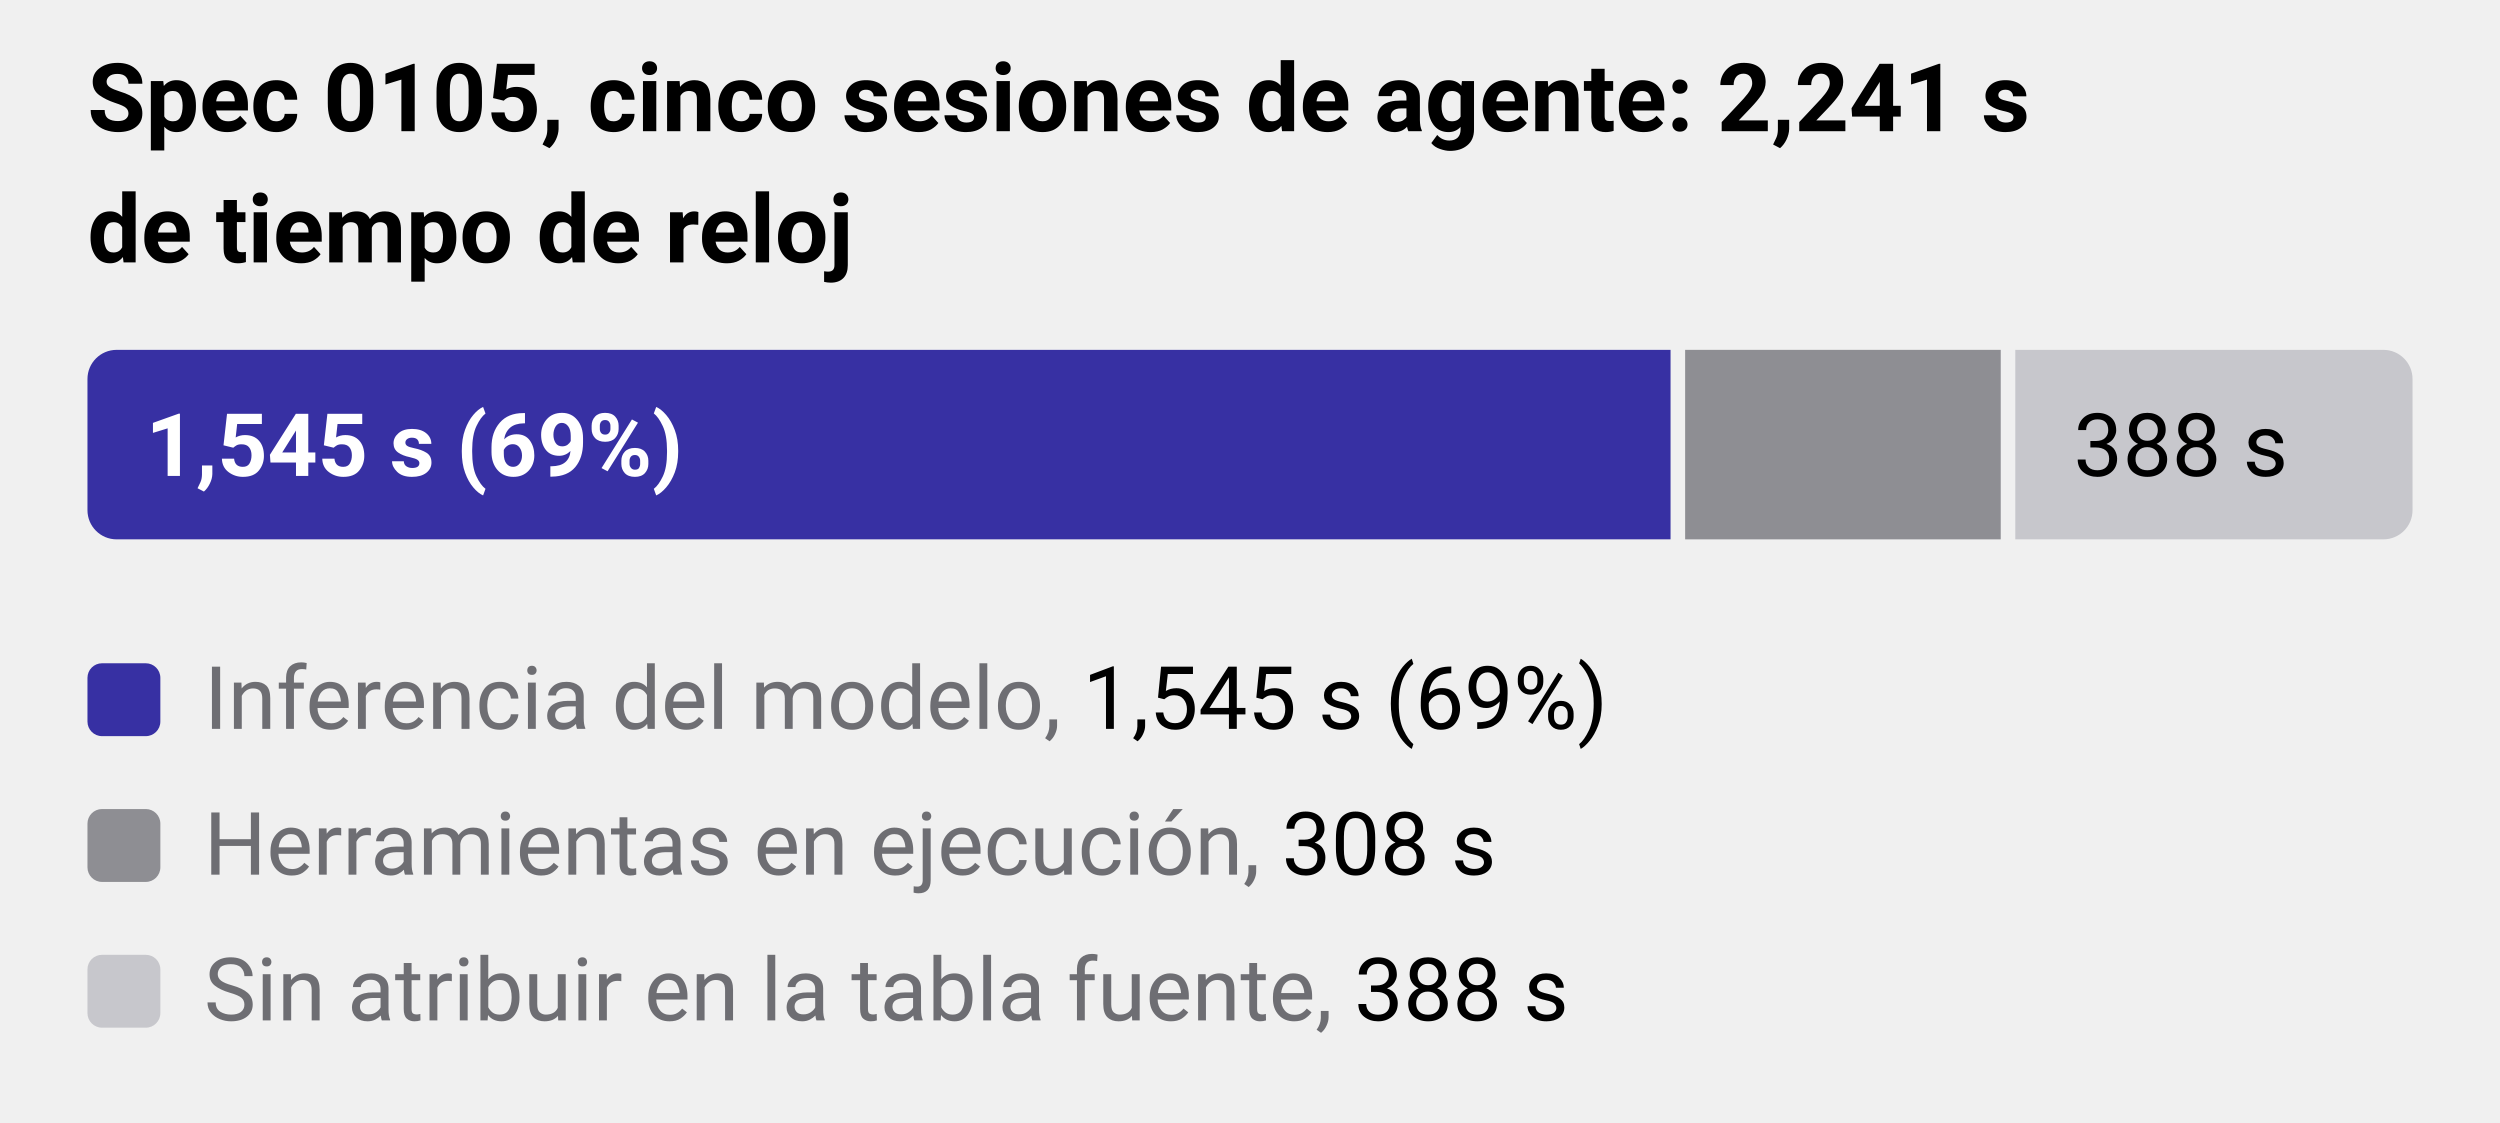
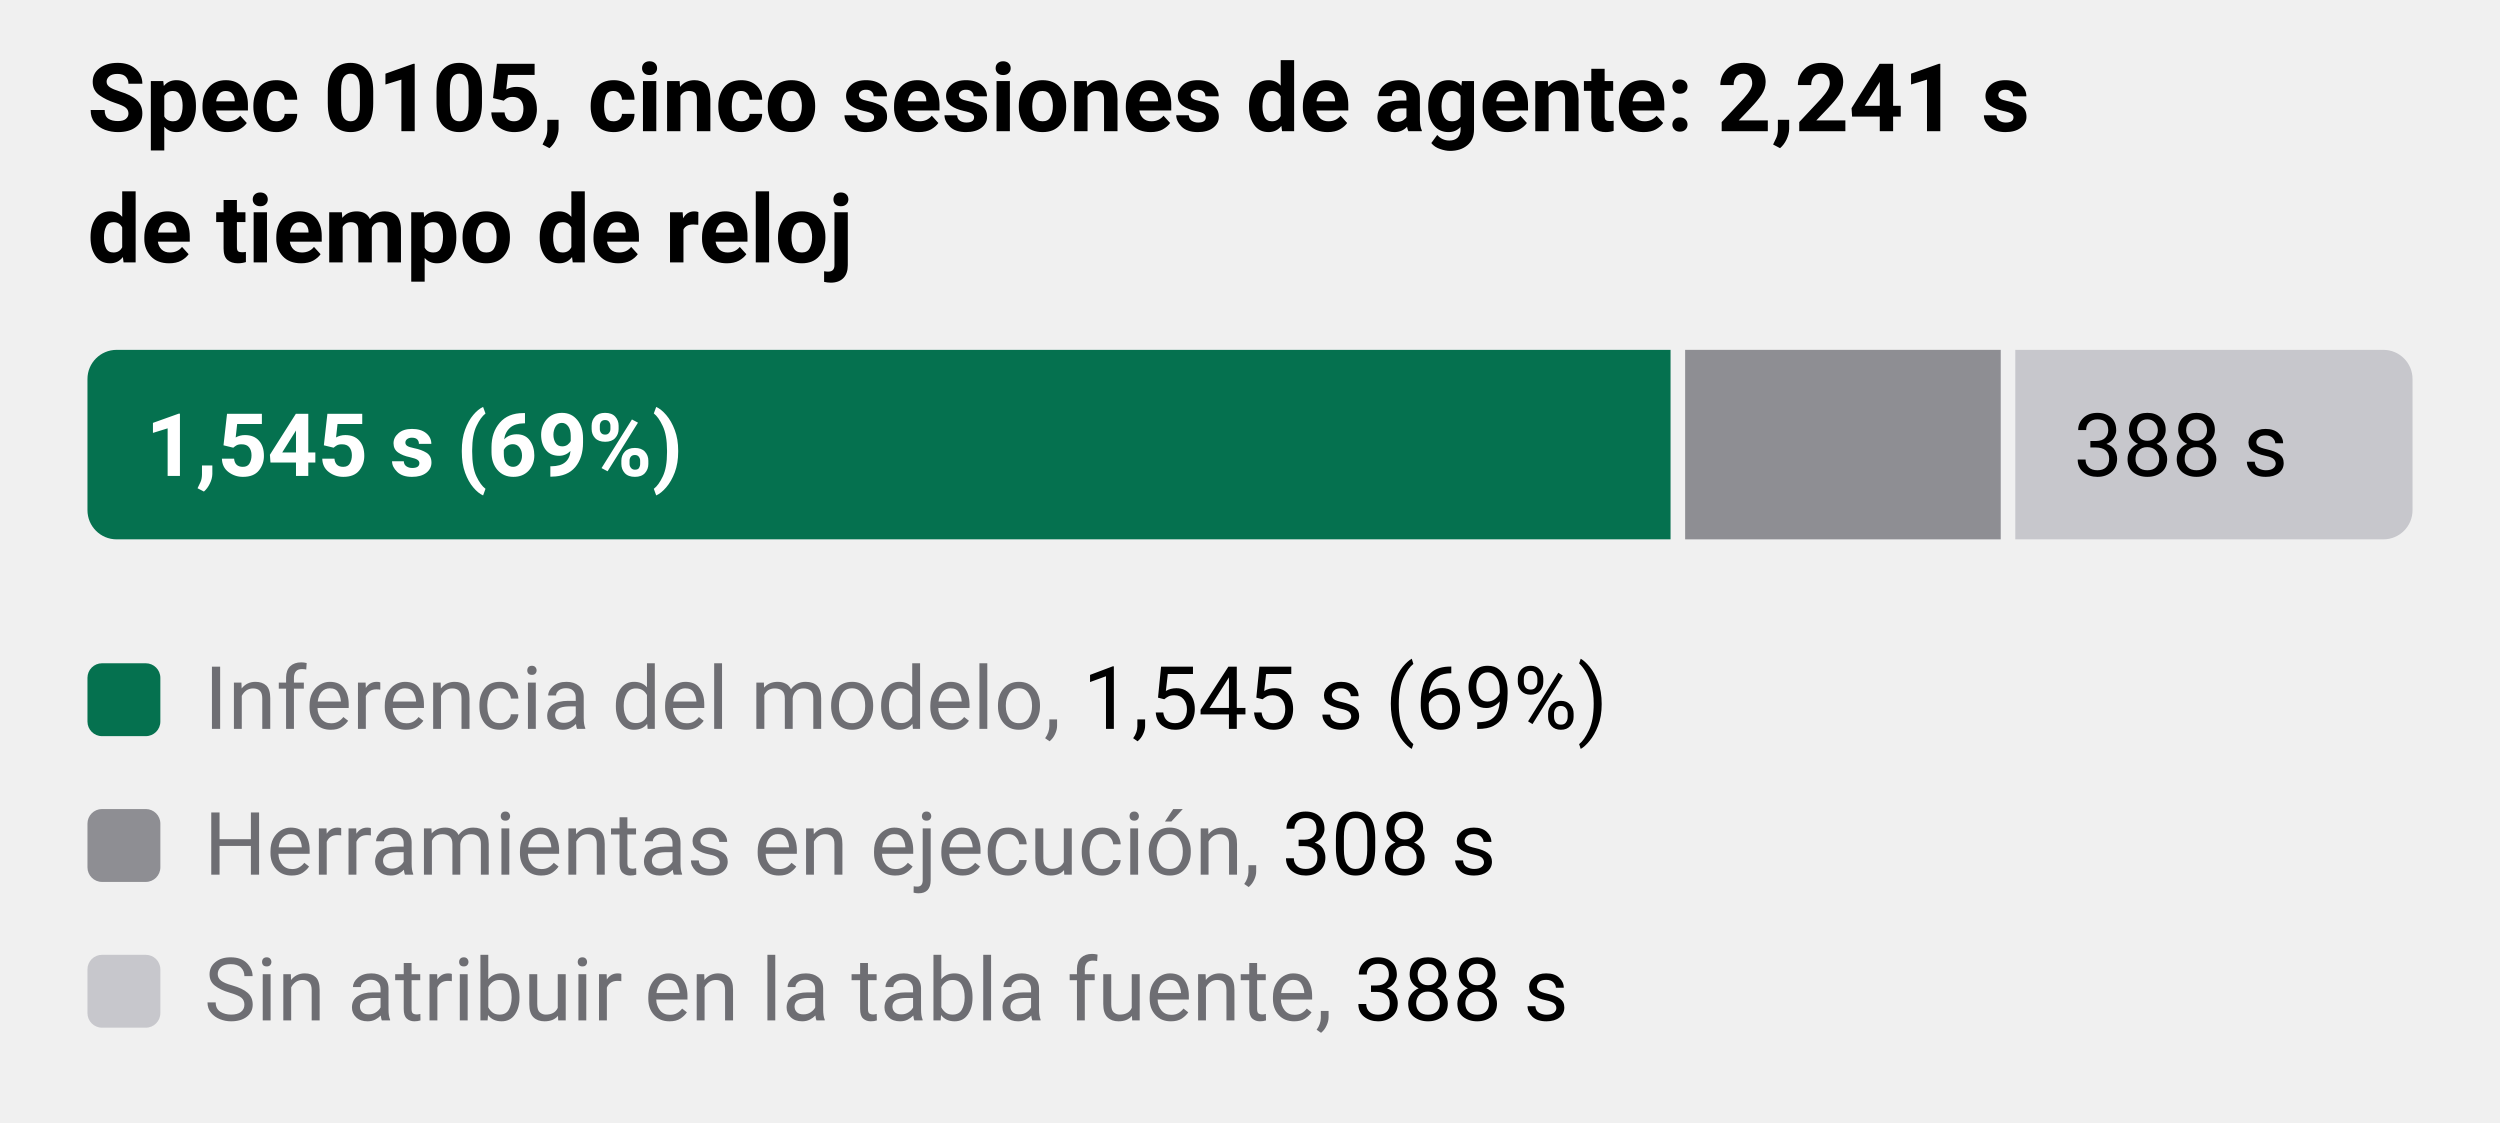
<svg xmlns="http://www.w3.org/2000/svg" class="lptn" width="343" height="154" viewBox="0 0 343 154" role="img" aria-labelledby="lptn-t lptn-d" lang="es">
  <style>
.lptn text{font-family:-apple-system, BlinkMacSystemFont, system-ui, "Segoe UI", Roboto, sans-serif;}
.lptn .ink{fill:#000}
.lptn .sec{fill:#6e6e73}
.lptn .hair{stroke:rgba(60,60,67,.29);stroke-width:1;fill:none}
- .lptn .acc{fill:#3730a3}
+ .lptn .acc{fill:#05714f}
.lptn .gry{fill:#8e8e93}
.lptn .gry2{fill:#c7c7cc}
.lptn .on-acc{fill:#fff}
.lptn .on-gry{fill:#000}
.lptn .on-gry2{fill:#000}
.lptn .b{font-weight:600}
.lptn .num{font-variant-numeric:tabular-nums}

</style>
  <text class="ink b" x="12" y="18" font-size="13">
    <tspan x="12" dy="0">Spec 0105, cinco sesiones de agente: 2,241 s</tspan>
    <tspan x="12" dy="18">de tiempo de reloj</tspan>
  </text>
  <path class="acc" d="M16 48H229.2V74H16A4 4 0 0 1 12 70V52A4 4 0 0 1 16 48Z" />
  <text class="on-acc num b" x="20" y="65.3" font-size="12">1,545 s (69%)</text>
  <path class="gry" d="M231.2 48H274.5V74H231.2Z" />
  <path class="gry2" d="M276.5 48H327A4 4 0 0 1 331 52V70A4 4 0 0 1 327 74H276.5Z" />
  <text class="on-gry2 num" x="284.5" y="65.3" font-size="12">388 s</text>
  <rect class="acc" x="12" y="91" width="10" height="10" rx="2" />
  <text class="sec" x="28" y="100" font-size="12">Inferencia del modelo, <tspan class="ink num">1,545 s (69%)</tspan>
  </text>
  <rect class="gry" x="12" y="111" width="10" height="10" rx="2" />
  <text class="sec" x="28" y="120" font-size="12">Herramientas en ejecución, <tspan class="ink num">308 s</tspan>
  </text>
  <rect class="gry2" x="12" y="131" width="10" height="10" rx="2" />
  <text class="sec" x="28" y="140" font-size="12">Sin atribuir en la tabla fuente, <tspan class="ink num">388 s</tspan>
  </text>
</svg>
